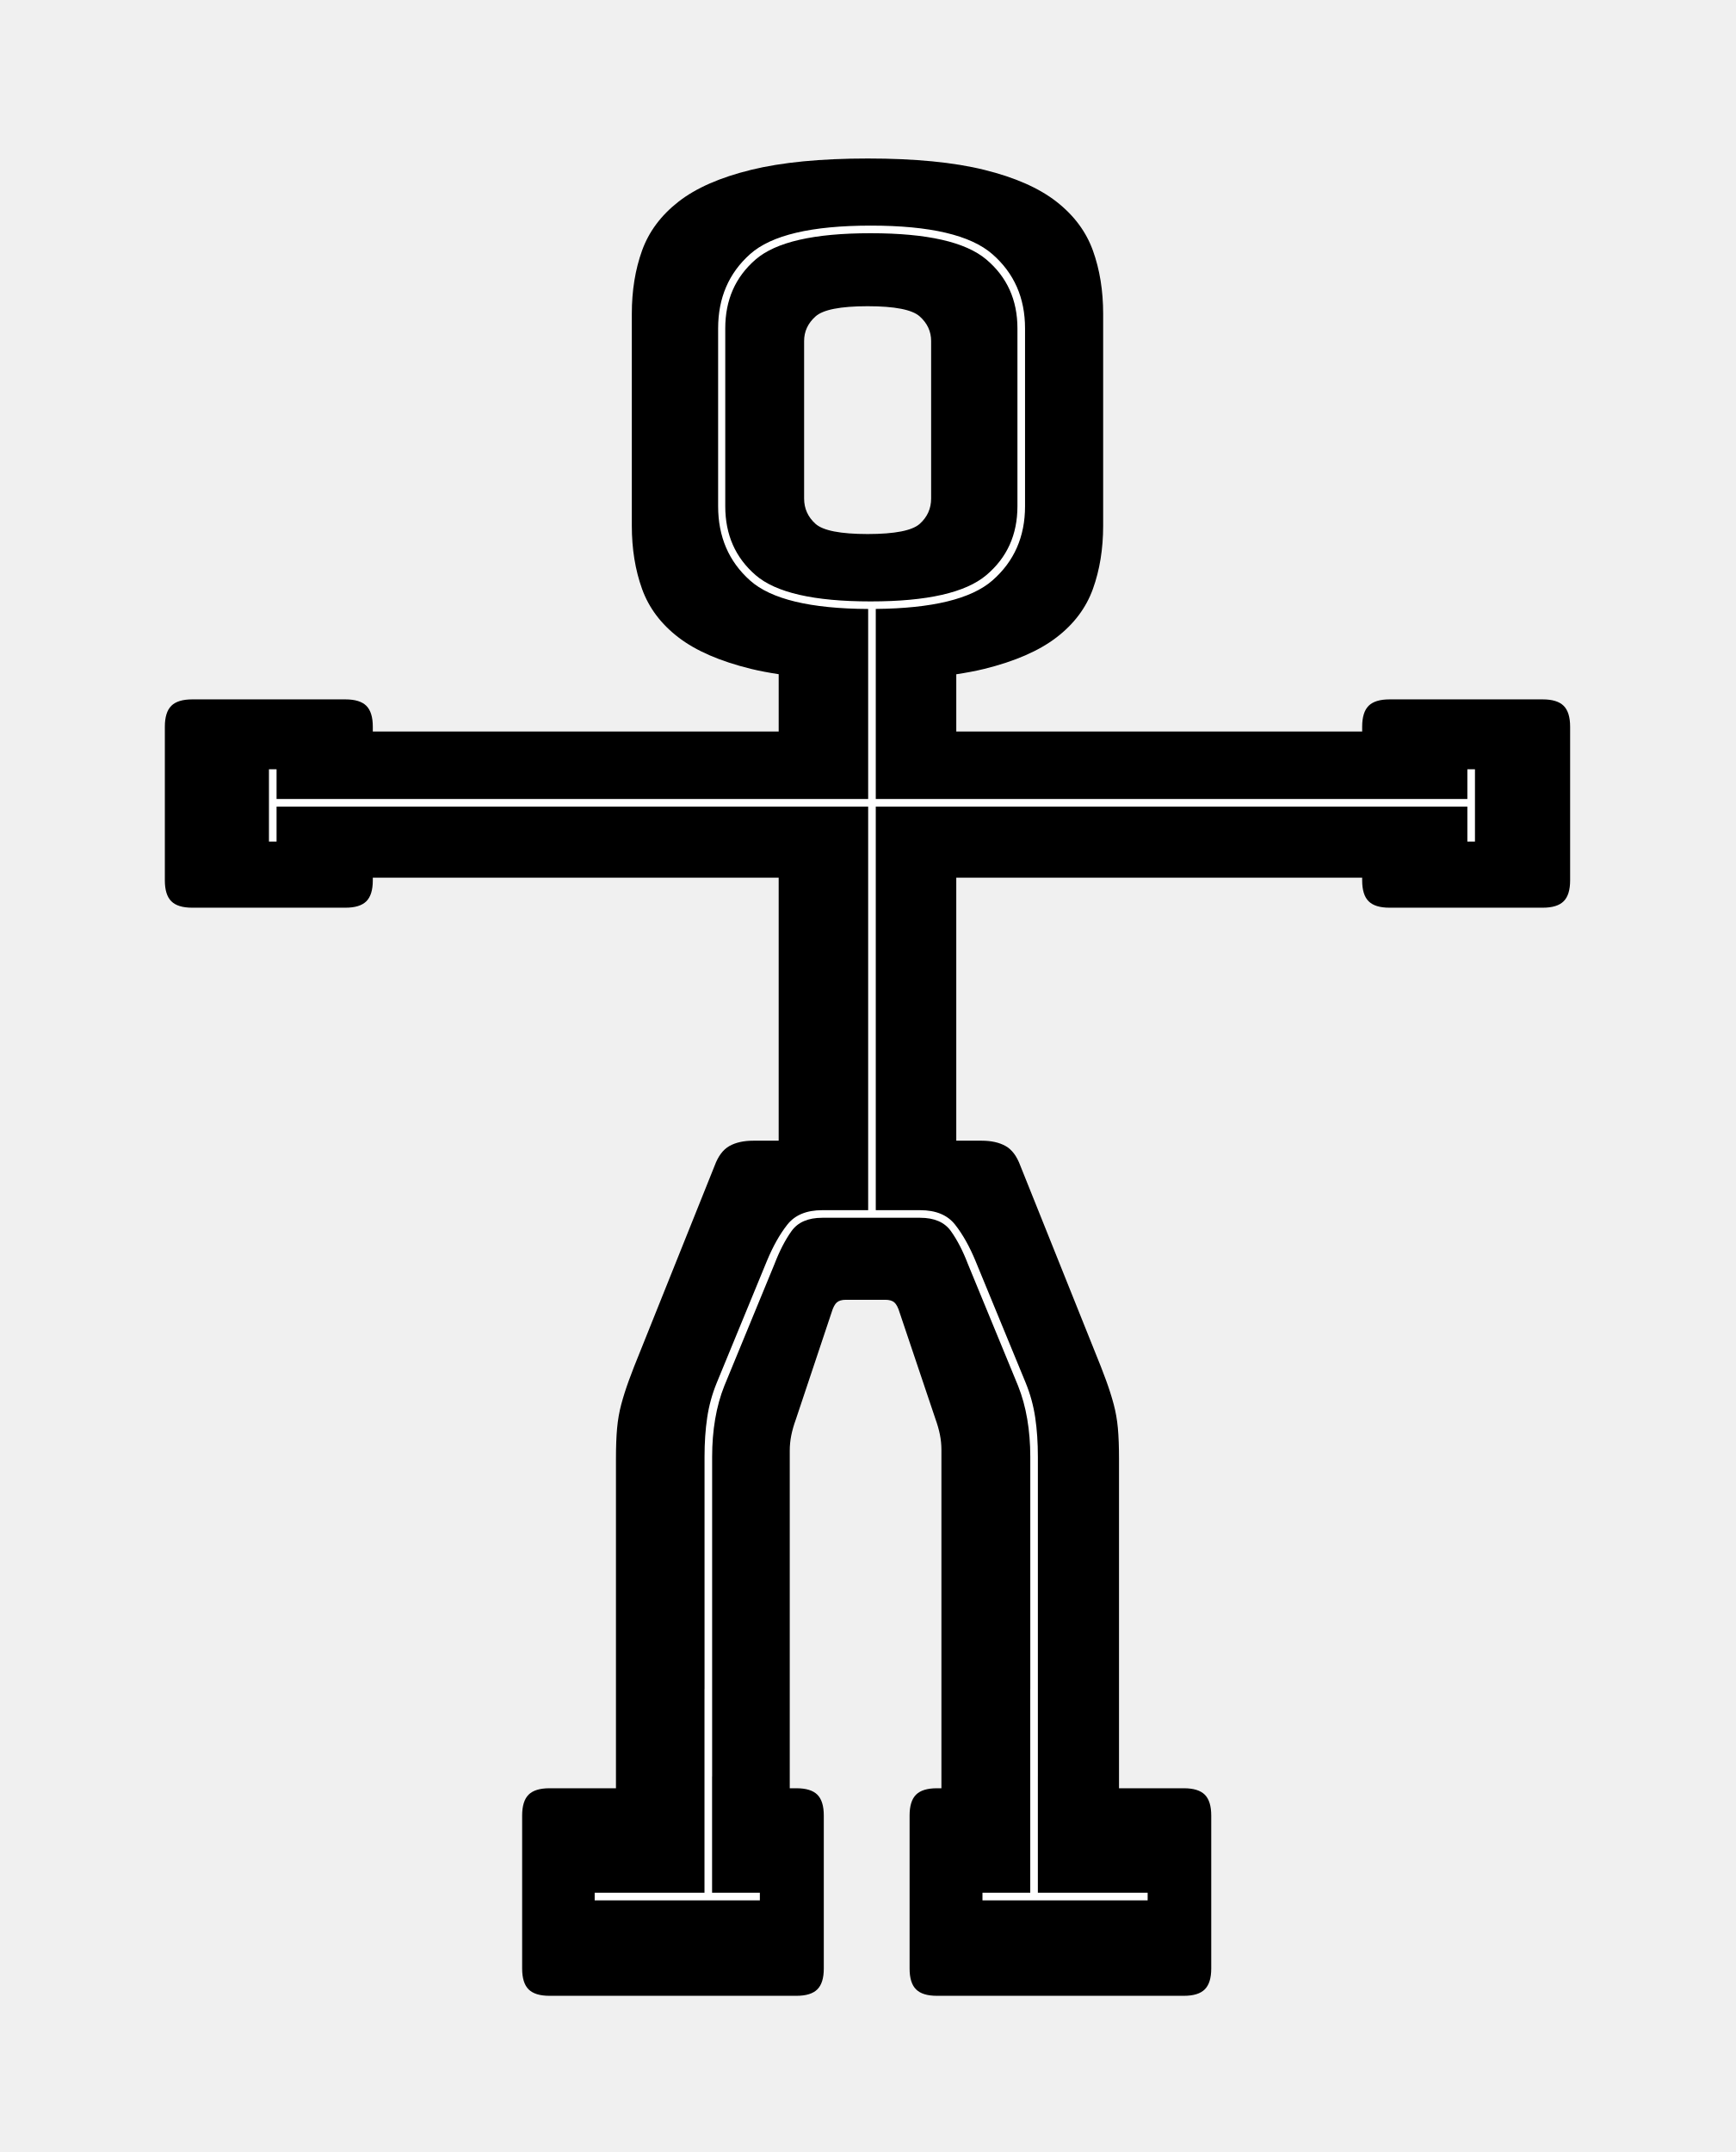
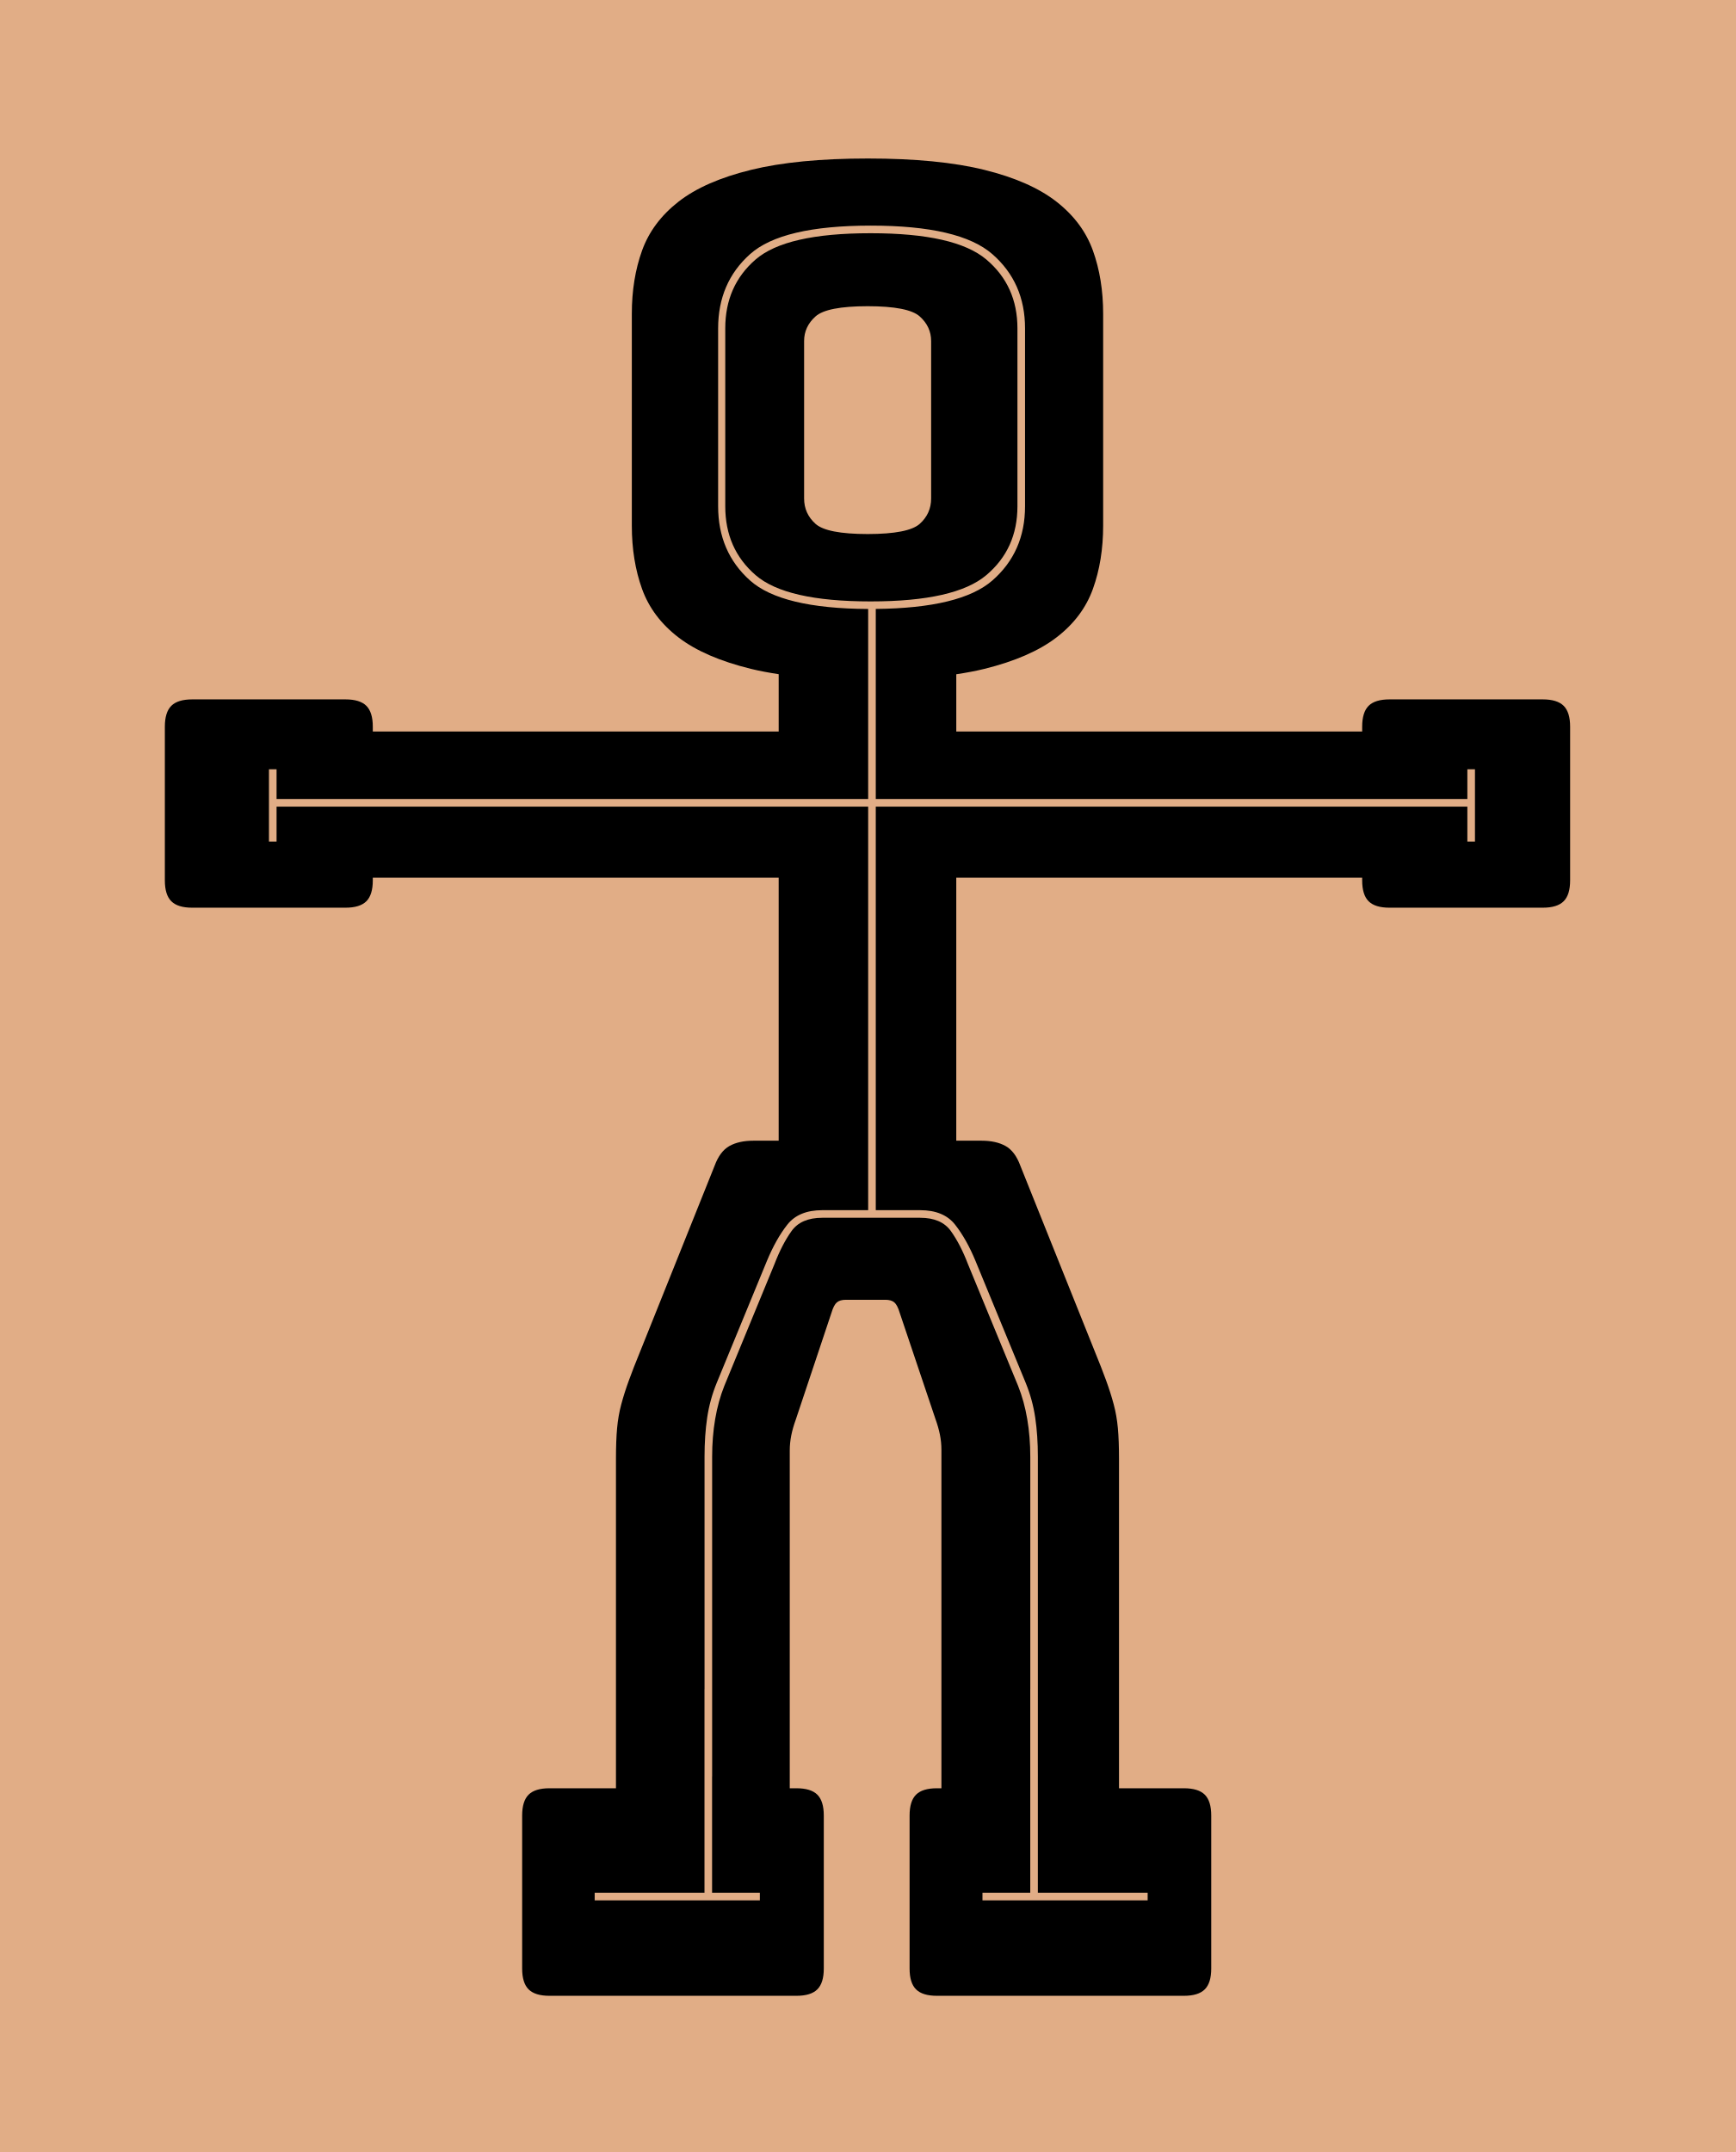
- <svg xmlns="http://www.w3.org/2000/svg" xmlns:xlink="http://www.w3.org/1999/xlink" width="200px" height="248px" viewBox="0 0 200 248" version="1.1" style="background: #FFFFFF;">
+ <svg xmlns="http://www.w3.org/2000/svg" xmlns:xlink="http://www.w3.org/1999/xlink" width="200px" height="248px" viewBox="0 0 200 248" version="1.1">
  <defs>
    <path d="M0,0 L200,0 L200,248 L0,248 L0,0 Z" id="path-1" />
  </defs>
-   <g id="preview/inked" stroke="none" stroke-width="1" fill="none" fill-rule="evenodd">
-     <g id="Page-1">
-       <g id="Group-3">
-         <mask id="mask-2" fill="white">
-           <use xlink:href="#path-1" />
-         </mask>
-         <g id="Clip-2" />
-         <path d="M107.32,57.442 C107.32,58.605 106.884,59.58 106.009,60.367 C105.136,61.148 103.133,61.542 100,61.544 C96.868,61.542 94.865,61.148 93.992,60.367 C93.117,59.58 92.679,58.605 92.679,57.442 L92.679,39.303 C92.679,38.198 93.117,37.251 93.992,36.468 C94.865,35.683 96.868,35.29 100,35.288 C103.133,35.29 105.136,35.683 106.009,36.468 C106.884,37.251 107.32,38.198 107.32,39.303 L107.32,57.442 Z M180.223,81.34 C179.729,80.848 178.926,80.598 177.819,80.598 L160.149,80.598 C159.04,80.598 158.238,80.848 157.742,81.34 C157.248,81.836 157,82.637 157,83.741 L157,84.298 C157,84.298 156.997,84.298 156.996,84.298 L110.218,84.298 L110.218,77.704 C111.365,77.529 112.461,77.328 113.456,77.082 C116.984,76.209 119.753,75.003 121.765,73.459 C123.777,71.919 125.177,70.055 125.964,67.874 C126.751,65.69 127.146,63.262 127.146,60.584 L127.146,36.161 C127.146,33.486 126.751,31.056 125.964,28.871 C125.177,26.689 123.777,24.813 121.765,23.242 C119.753,21.671 116.984,20.448 113.456,19.576 C109.926,18.703 105.451,18.266 100.028,18.266 C94.604,18.266 90.114,18.703 86.557,19.576 C82.998,20.448 80.215,21.671 78.203,23.242 C76.191,24.813 74.791,26.689 74.003,28.871 C73.217,31.056 72.822,33.486 72.822,36.161 L72.822,60.584 C72.822,63.262 73.217,65.69 74.003,67.874 C74.791,70.055 76.191,71.919 78.203,73.459 C80.215,75.003 82.998,76.209 86.557,77.082 C87.542,77.325 88.619,77.521 89.749,77.696 L89.749,84.298 L42.971,84.298 L42.968,84.298 L42.968,83.741 C42.968,82.637 42.72,81.836 42.226,81.34 C41.73,80.848 40.928,80.598 39.819,80.598 L22.149,80.598 C21.041,80.598 20.239,80.848 19.745,81.34 C19.249,81.836 19,82.637 19,83.741 L19,101.462 C19,102.568 19.249,103.369 19.745,103.862 C20.239,104.357 21.041,104.604 22.149,104.604 L39.819,104.604 C40.928,104.604 41.73,104.357 42.226,103.862 C42.72,103.369 42.968,102.568 42.968,101.462 L42.968,101.144 L42.971,101.144 L89.748,101.144 L89.748,131.456 L86.827,131.456 C85.719,131.456 84.801,131.661 84.072,132.067 C83.343,132.475 82.774,133.232 82.366,134.339 L73.792,155.725 C73.268,157.004 72.83,158.126 72.481,159.085 C72.131,160.045 71.84,160.961 71.606,161.836 C71.373,162.709 71.213,163.625 71.125,164.585 C71.037,165.544 70.994,166.724 70.994,168.121 L70.994,206.082 L63.331,206.082 C62.223,206.082 61.42,206.329 60.924,206.822 C60.43,207.317 60.181,208.117 60.181,209.224 L60.181,226.858 C60.181,227.963 60.43,228.763 60.924,229.257 C61.42,229.751 62.223,230 63.331,230 L91.799,230 C92.907,230 93.71,229.751 94.204,229.257 C94.7,228.763 94.948,227.963 94.948,226.858 L94.948,209.224 C94.948,208.117 94.7,207.317 94.204,206.822 C93.71,206.329 92.907,206.082 91.799,206.082 L91.025,206.082 L91.025,167.161 C91.025,166.578 91.085,165.995 91.2,165.413 C91.317,164.831 91.493,164.221 91.725,163.582 L95.837,151.273 C96.011,150.69 96.216,150.297 96.449,150.094 C96.683,149.89 97.033,149.789 97.499,149.789 L102.032,149.789 C102.5,149.789 102.849,149.89 103.081,150.094 C103.315,150.297 103.519,150.69 103.693,151.273 L107.806,163.492 C108.038,164.133 108.214,164.744 108.331,165.327 C108.448,165.908 108.505,166.491 108.505,167.074 L108.505,206.082 L107.985,206.082 C106.876,206.082 106.075,206.329 105.58,206.822 C105.083,207.317 104.837,208.117 104.837,209.224 L104.837,226.858 C104.837,227.963 105.083,228.763 105.58,229.257 C106.075,229.751 106.876,230 107.985,230 L136.454,230 C137.562,230 138.365,229.751 138.86,229.257 C139.355,228.763 139.604,227.963 139.604,226.858 L139.604,209.224 C139.604,208.117 139.355,207.317 138.86,206.822 C138.365,206.329 137.562,206.082 136.454,206.082 L128.974,206.082 L128.974,168.121 C128.974,166.724 128.931,165.544 128.843,164.585 C128.755,163.625 128.596,162.709 128.362,161.836 C128.129,160.961 127.837,160.045 127.487,159.085 C127.138,158.126 126.7,157.004 126.176,155.725 L117.602,134.339 C117.195,133.232 116.627,132.475 115.896,132.067 C115.168,131.661 114.25,131.456 113.141,131.456 L110.217,131.456 L110.217,101.144 L156.996,101.144 C156.997,101.144 156.999,101.144 156.999,101.144 L157,101.462 C157,102.568 157.248,103.369 157.742,103.862 C158.238,104.357 159.04,104.604 160.149,104.604 L177.819,104.604 C178.926,104.604 179.729,104.357 180.223,103.862 C180.719,103.369 180.968,102.568 180.968,101.462 L180.968,83.741 C180.968,82.637 180.719,81.836 180.223,81.34 Z" id="Fill-1" fill="#000000" mask="url(#mask-2)" />
+   <g id="Page-1" stroke="none" stroke-width="1" fill="none" fill-rule="evenodd">
+     <g id="preview/inked">
+       <g id="Page-1" transform="translate(-14, -7)">
+         <rect id="Rectangle" fill="#E1AD86" x="0" y="0" width="217" height="263" />
+         <g id="Group-3" transform="translate(14, 7)">
+           <mask id="mask-2" fill="white">
+             <use xlink:href="#path-1" />
+           </mask>
+           <g id="Clip-2" />
+           <path d="M107.32,57.442 C107.32,58.605 106.884,59.58 106.009,60.367 C105.136,61.148 103.133,61.542 100,61.544 C96.868,61.542 94.865,61.148 93.992,60.367 C93.117,59.58 92.679,58.605 92.679,57.442 L92.679,39.303 C92.679,38.198 93.117,37.251 93.992,36.468 C94.865,35.683 96.868,35.29 100,35.288 C103.133,35.29 105.136,35.683 106.009,36.468 C106.884,37.251 107.32,38.198 107.32,39.303 L107.32,57.442 Z M180.223,81.34 C179.729,80.848 178.926,80.598 177.819,80.598 L160.149,80.598 C159.04,80.598 158.238,80.848 157.742,81.34 C157.248,81.836 157,82.637 157,83.741 L157,84.298 C157,84.298 156.997,84.298 156.996,84.298 L110.218,84.298 L110.218,77.704 C111.365,77.529 112.461,77.328 113.456,77.082 C116.984,76.209 119.753,75.003 121.765,73.459 C123.777,71.919 125.177,70.055 125.964,67.874 C126.751,65.69 127.146,63.262 127.146,60.584 L127.146,36.161 C127.146,33.486 126.751,31.056 125.964,28.871 C125.177,26.689 123.777,24.813 121.765,23.242 C119.753,21.671 116.984,20.448 113.456,19.576 C109.926,18.703 105.451,18.266 100.028,18.266 C94.604,18.266 90.114,18.703 86.557,19.576 C82.998,20.448 80.215,21.671 78.203,23.242 C76.191,24.813 74.791,26.689 74.003,28.871 C73.217,31.056 72.822,33.486 72.822,36.161 L72.822,60.584 C72.822,63.262 73.217,65.69 74.003,67.874 C74.791,70.055 76.191,71.919 78.203,73.459 C80.215,75.003 82.998,76.209 86.557,77.082 C87.542,77.325 88.619,77.521 89.749,77.696 L89.749,84.298 L42.971,84.298 L42.968,84.298 L42.968,83.741 C42.968,82.637 42.72,81.836 42.226,81.34 C41.73,80.848 40.928,80.598 39.819,80.598 L22.149,80.598 C21.041,80.598 20.239,80.848 19.745,81.34 C19.249,81.836 19,82.637 19,83.741 L19,101.462 C19,102.568 19.249,103.369 19.745,103.862 C20.239,104.357 21.041,104.604 22.149,104.604 L39.819,104.604 C40.928,104.604 41.73,104.357 42.226,103.862 C42.72,103.369 42.968,102.568 42.968,101.462 L42.968,101.144 L42.971,101.144 L89.748,101.144 L89.748,131.456 L86.827,131.456 C85.719,131.456 84.801,131.661 84.072,132.067 C83.343,132.475 82.774,133.232 82.366,134.339 L73.792,155.725 C73.268,157.004 72.83,158.126 72.481,159.085 C72.131,160.045 71.84,160.961 71.606,161.836 C71.373,162.709 71.213,163.625 71.125,164.585 C71.037,165.544 70.994,166.724 70.994,168.121 L70.994,206.082 L63.331,206.082 C62.223,206.082 61.42,206.329 60.924,206.822 C60.43,207.317 60.181,208.117 60.181,209.224 L60.181,226.858 C60.181,227.963 60.43,228.763 60.924,229.257 C61.42,229.751 62.223,230 63.331,230 L91.799,230 C92.907,230 93.71,229.751 94.204,229.257 C94.7,228.763 94.948,227.963 94.948,226.858 L94.948,209.224 C94.948,208.117 94.7,207.317 94.204,206.822 C93.71,206.329 92.907,206.082 91.799,206.082 L91.025,206.082 L91.025,167.161 C91.025,166.578 91.085,165.995 91.2,165.413 C91.317,164.831 91.493,164.221 91.725,163.582 L95.837,151.273 C96.011,150.69 96.216,150.297 96.449,150.094 C96.683,149.89 97.033,149.789 97.499,149.789 L102.032,149.789 C102.5,149.789 102.849,149.89 103.081,150.094 C103.315,150.297 103.519,150.69 103.693,151.273 L107.806,163.492 C108.038,164.133 108.214,164.744 108.331,165.327 C108.448,165.908 108.505,166.491 108.505,167.074 L108.505,206.082 L107.985,206.082 C106.876,206.082 106.075,206.329 105.58,206.822 C105.083,207.317 104.837,208.117 104.837,209.224 L104.837,226.858 C104.837,227.963 105.083,228.763 105.58,229.257 C106.075,229.751 106.876,230 107.985,230 L136.454,230 C137.562,230 138.365,229.751 138.86,229.257 C139.355,228.763 139.604,227.963 139.604,226.858 L139.604,209.224 C139.604,208.117 139.355,207.317 138.86,206.822 C138.365,206.329 137.562,206.082 136.454,206.082 L128.974,206.082 L128.974,168.121 C128.974,166.724 128.931,165.544 128.843,164.585 C128.755,163.625 128.596,162.709 128.362,161.836 C128.129,160.961 127.837,160.045 127.487,159.085 C127.138,158.126 126.7,157.004 126.176,155.725 L117.602,134.339 C117.195,133.232 116.627,132.475 115.896,132.067 C115.168,131.661 114.25,131.456 113.141,131.456 L110.217,131.456 L110.217,101.144 L156.996,101.144 C156.997,101.144 156.999,101.144 156.999,101.144 L157,101.462 C157,102.568 157.248,103.369 157.742,103.862 C158.238,104.357 159.04,104.604 160.149,104.604 L177.819,104.604 C178.926,104.604 179.729,104.357 180.223,103.862 C180.719,103.369 180.968,102.568 180.968,101.462 L180.968,83.741 C180.968,82.637 180.719,81.836 180.223,81.34 Z" id="Fill-1" fill="#000000" mask="url(#mask-2)" />
+         </g>
+         <path d="M114.369,76.308 C114.359,76.308 114.351,76.308 114.341,76.308 C114.332,76.308 114.323,76.308 114.313,76.308 C107.834,76.308 103.427,75.3 101.093,73.282 C98.757,71.265 97.591,68.621 97.591,65.344 L97.591,44.841 C97.591,41.567 98.757,38.92 101.093,36.902 C103.427,34.885 107.834,33.877 114.313,33.877 C114.323,33.877 114.332,33.877 114.341,33.877 C114.351,33.877 114.359,33.877 114.369,33.877 C120.848,33.877 125.284,34.885 127.678,36.902 C130.07,38.92 131.267,41.567 131.267,44.841 L131.267,65.344 C131.267,68.621 130.07,71.265 127.678,73.282 C125.284,75.3 120.848,76.308 114.369,76.308 Z M183.124,95.653 L183.124,99.08 L174.716,99.08 L171.567,99.08 L166.836,99.08 L114.939,99.08 L114.939,91.187 L114.939,85.246 L114.939,81.711 L114.939,77.174 C121.449,77.111 125.94,76.024 128.379,73.895 C130.887,71.704 132.143,68.853 132.143,65.344 L132.143,44.841 C132.143,41.332 130.887,38.481 128.379,36.29 C125.868,34.095 121.199,33 114.369,33 C107.541,33 102.899,34.095 100.448,36.29 C97.996,38.481 96.77,41.332 96.77,44.841 L96.77,65.344 C96.77,68.853 97.996,71.704 100.448,73.895 C102.862,76.053 107.407,77.144 114.063,77.179 L114.063,81.711 L114.063,85.243 L114.063,91.187 L114.063,99.08 L62.164,99.08 L57.433,99.08 L54.284,99.08 L45.876,99.08 L45.876,95.653 L45,95.653 L45,103.984 L45.876,103.984 L45.876,99.957 L54.284,99.957 L57.433,99.957 L62.164,99.957 L114.063,99.957 L114.063,138.57 L114.063,146.441 L114.063,146.463 L108.773,146.463 C106.965,146.463 105.622,147.017 104.746,148.129 C103.87,149.239 103.083,150.642 102.382,152.337 L96.604,166.373 C96.079,167.657 95.714,168.987 95.509,170.362 C95.305,171.736 95.203,173.242 95.203,174.88 L95.203,201.655 L95.197,201.655 L95.197,213.546 L95.197,219.615 L95.197,225.123 L82.541,225.123 L82.541,226 L101.579,226 L101.579,225.123 L96.072,225.123 L96.072,219.615 L96.072,213.546 L96.072,211.724 L96.079,211.724 L96.079,174.88 C96.079,173.357 96.195,171.909 96.428,170.537 C96.662,169.164 97.013,167.891 97.479,166.722 L103.258,152.689 C103.841,151.168 104.499,149.895 105.227,148.874 C105.959,147.85 107.139,147.338 108.773,147.338 L114.063,147.338 L114.939,147.338 L120.052,147.338 C121.686,147.338 122.869,147.85 123.598,148.874 C124.329,149.895 124.985,151.168 125.568,152.689 L131.347,166.722 C131.814,167.891 132.164,169.164 132.397,170.537 C132.631,171.909 132.748,173.357 132.748,174.88 L132.748,201.655 L132.744,201.655 L132.744,213.546 L132.744,219.615 L132.744,225.123 L127.237,225.123 L127.237,226 L146.275,226 L146.275,225.123 L133.621,225.123 L133.621,219.615 L133.621,213.546 L133.621,211.724 L133.622,211.724 L133.622,174.88 C133.622,173.242 133.521,171.736 133.316,170.362 C133.112,168.987 132.748,167.657 132.223,166.373 L126.444,152.337 C125.744,150.642 124.955,149.239 124.079,148.129 C123.203,147.017 121.862,146.463 120.052,146.463 L114.939,146.463 L114.939,146.441 L114.939,138.57 L114.939,99.957 L166.836,99.957 L171.567,99.957 L174.716,99.957 L183.124,99.957 L183.124,103.984 L184,103.984 L184,95.653 L183.124,95.653 Z" id="Fill-4" fill="#E1AD86" />
      </g>
-       <path d="M100.369,69.308 C100.359,69.308 100.351,69.308 100.341,69.308 C100.332,69.308 100.323,69.308 100.313,69.308 C93.834,69.308 89.427,68.3 87.093,66.282 C84.757,64.265 83.591,61.621 83.591,58.344 L83.591,37.841 C83.591,34.567 84.757,31.92 87.093,29.902 C89.427,27.885 93.834,26.877 100.313,26.877 C100.323,26.877 100.332,26.877 100.341,26.877 C100.351,26.877 100.359,26.877 100.369,26.877 C106.848,26.877 111.284,27.885 113.678,29.902 C116.07,31.92 117.267,34.567 117.267,37.841 L117.267,58.344 C117.267,61.621 116.07,64.265 113.678,66.282 C111.284,68.3 106.848,69.308 100.369,69.308 Z M169.124,88.653 L169.124,92.08 L160.716,92.08 L157.567,92.08 L152.836,92.08 L100.939,92.08 L100.939,84.187 L100.939,78.246 L100.939,74.711 L100.939,70.174 C107.449,70.111 111.94,69.024 114.379,66.895 C116.887,64.704 118.143,61.853 118.143,58.344 L118.143,37.841 C118.143,34.332 116.887,31.481 114.379,29.29 C111.868,27.095 107.199,26 100.369,26 C93.541,26 88.899,27.095 86.448,29.29 C83.996,31.481 82.77,34.332 82.77,37.841 L82.77,58.344 C82.77,61.853 83.996,64.704 86.448,66.895 C88.862,69.053 93.407,70.144 100.063,70.179 L100.063,74.711 L100.063,78.243 L100.063,84.187 L100.063,92.08 L48.164,92.08 L43.433,92.08 L40.284,92.08 L31.876,92.08 L31.876,88.653 L31,88.653 L31,96.984 L31.876,96.984 L31.876,92.957 L40.284,92.957 L43.433,92.957 L48.164,92.957 L100.063,92.957 L100.063,131.57 L100.063,139.441 L100.063,139.463 L94.773,139.463 C92.965,139.463 91.622,140.017 90.746,141.129 C89.87,142.239 89.083,143.642 88.382,145.337 L82.604,159.373 C82.079,160.657 81.714,161.987 81.509,163.362 C81.305,164.736 81.203,166.242 81.203,167.88 L81.203,194.655 L81.197,194.655 L81.197,206.546 L81.197,212.615 L81.197,218.123 L68.541,218.123 L68.541,219 L87.579,219 L87.579,218.123 L82.072,218.123 L82.072,212.615 L82.072,206.546 L82.072,204.724 L82.079,204.724 L82.079,167.88 C82.079,166.357 82.195,164.909 82.428,163.537 C82.662,162.164 83.013,160.891 83.479,159.722 L89.258,145.689 C89.841,144.168 90.499,142.895 91.227,141.874 C91.959,140.85 93.139,140.338 94.773,140.338 L100.063,140.338 L100.939,140.338 L106.052,140.338 C107.686,140.338 108.869,140.85 109.598,141.874 C110.329,142.895 110.985,144.168 111.568,145.689 L117.347,159.722 C117.814,160.891 118.164,162.164 118.397,163.537 C118.631,164.909 118.748,166.357 118.748,167.88 L118.748,194.655 L118.744,194.655 L118.744,206.546 L118.744,212.615 L118.744,218.123 L113.237,218.123 L113.237,219 L132.275,219 L132.275,218.123 L119.621,218.123 L119.621,212.615 L119.621,206.546 L119.621,204.724 L119.622,204.724 L119.622,167.88 C119.622,166.242 119.521,164.736 119.316,163.362 C119.112,161.987 118.748,160.657 118.223,159.373 L112.444,145.337 C111.744,143.642 110.955,142.239 110.079,141.129 C109.203,140.017 107.862,139.463 106.052,139.463 L100.939,139.463 L100.939,139.441 L100.939,131.57 L100.939,92.957 L152.836,92.957 L157.567,92.957 L160.716,92.957 L169.124,92.957 L169.124,96.984 L170,96.984 L170,88.653 L169.124,88.653 Z" id="Fill-4" fill="#FFFFFF" />
    </g>
  </g>
</svg>
